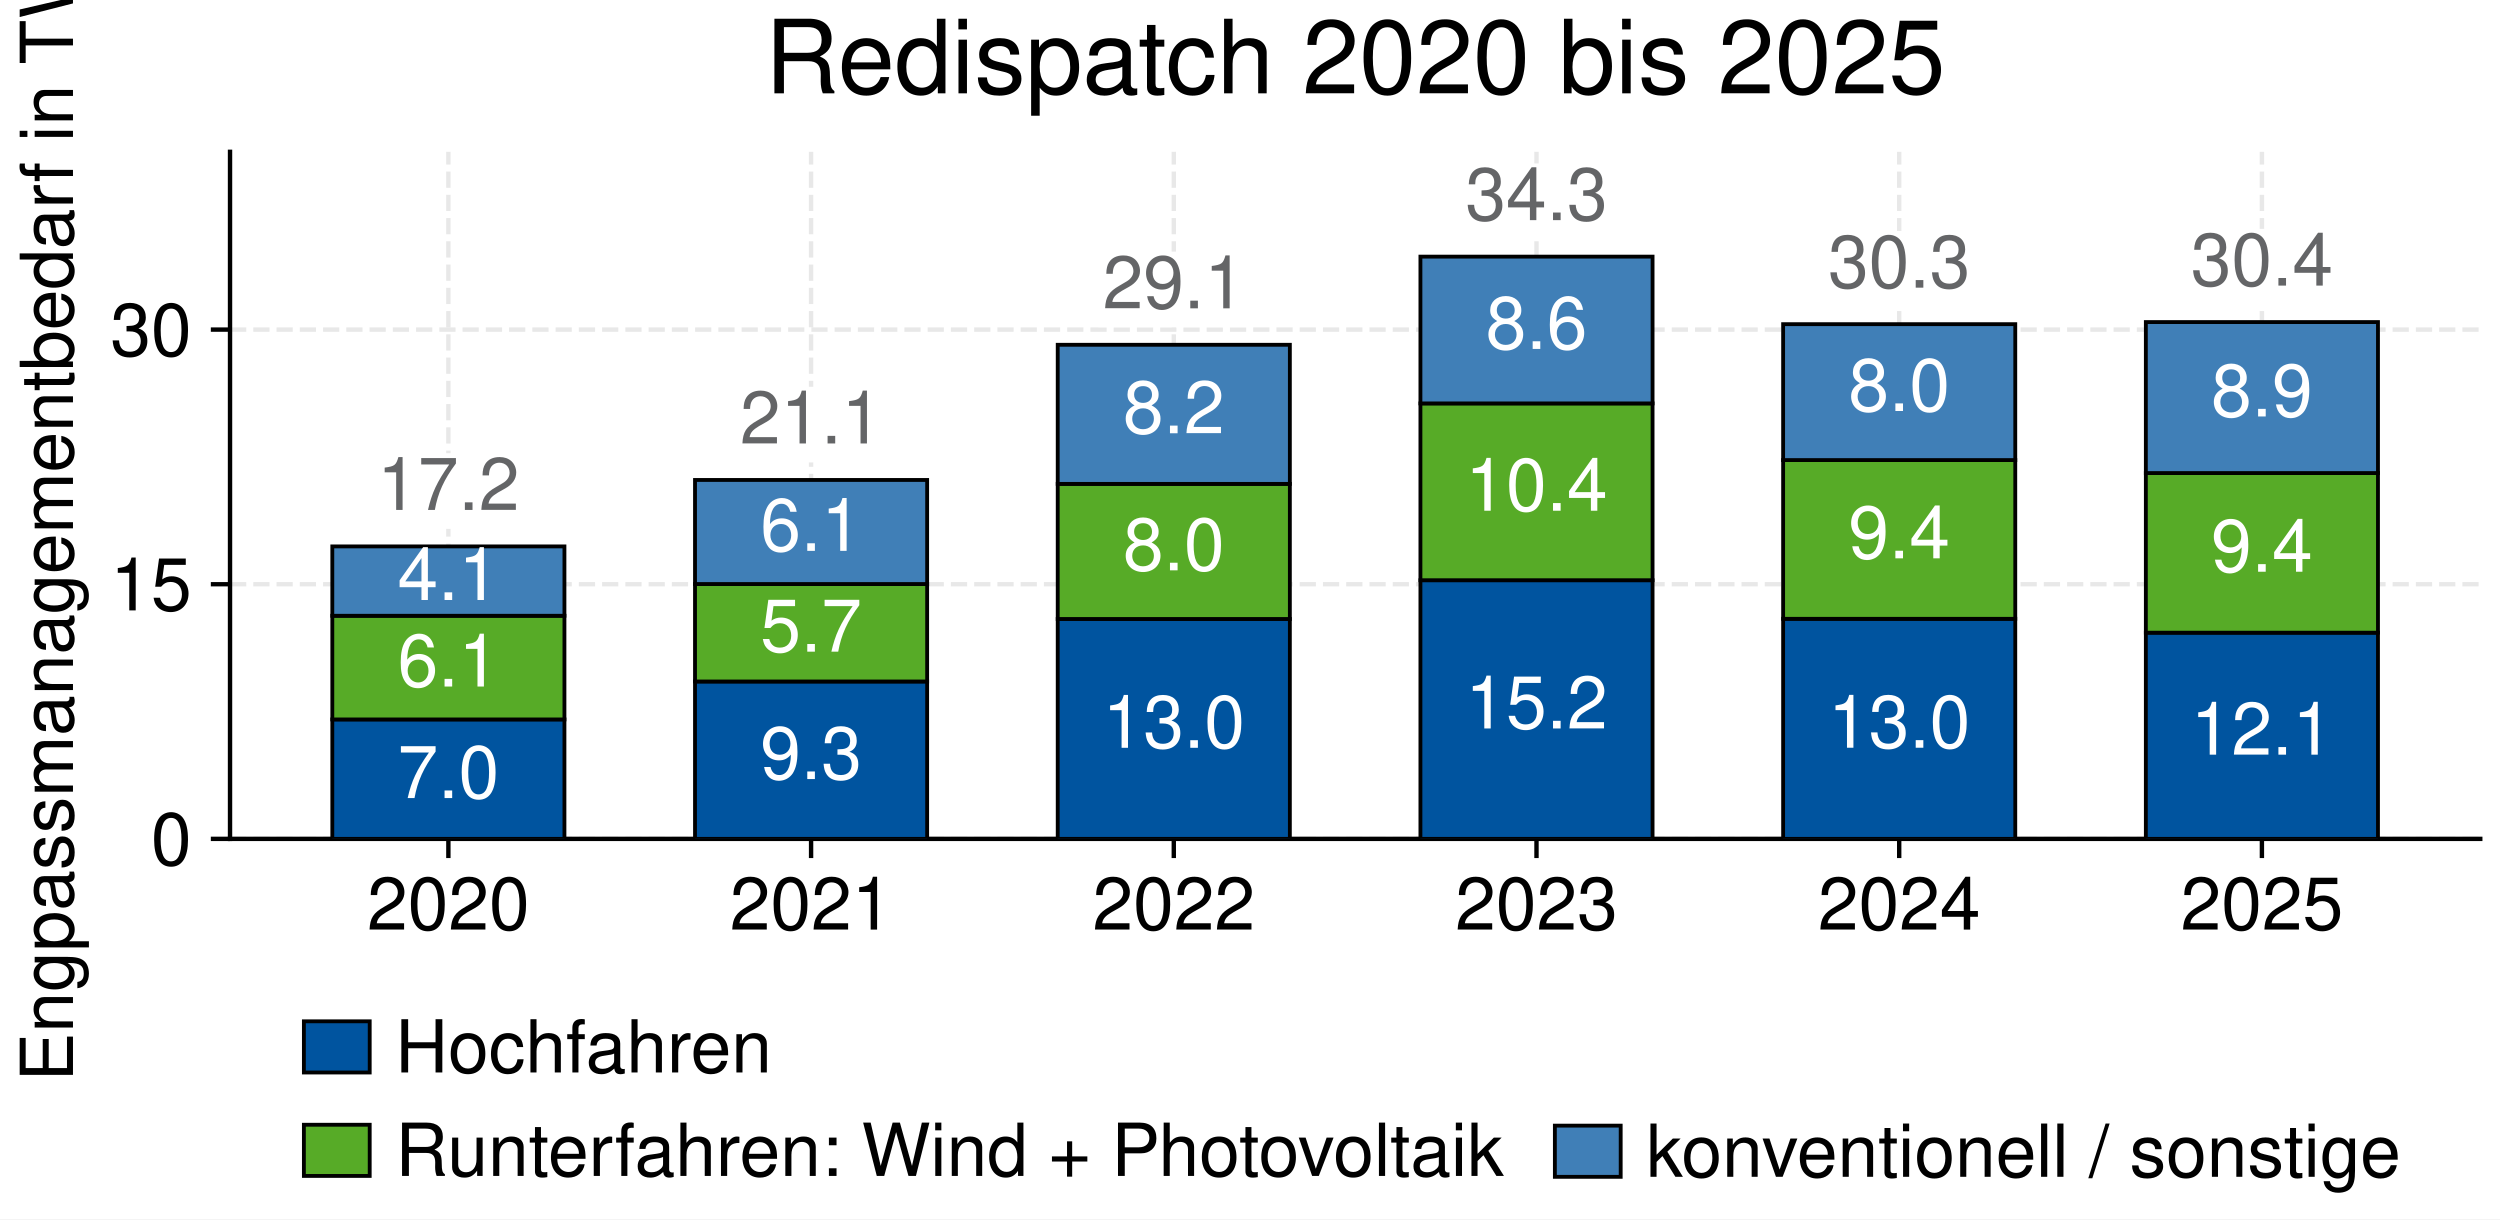
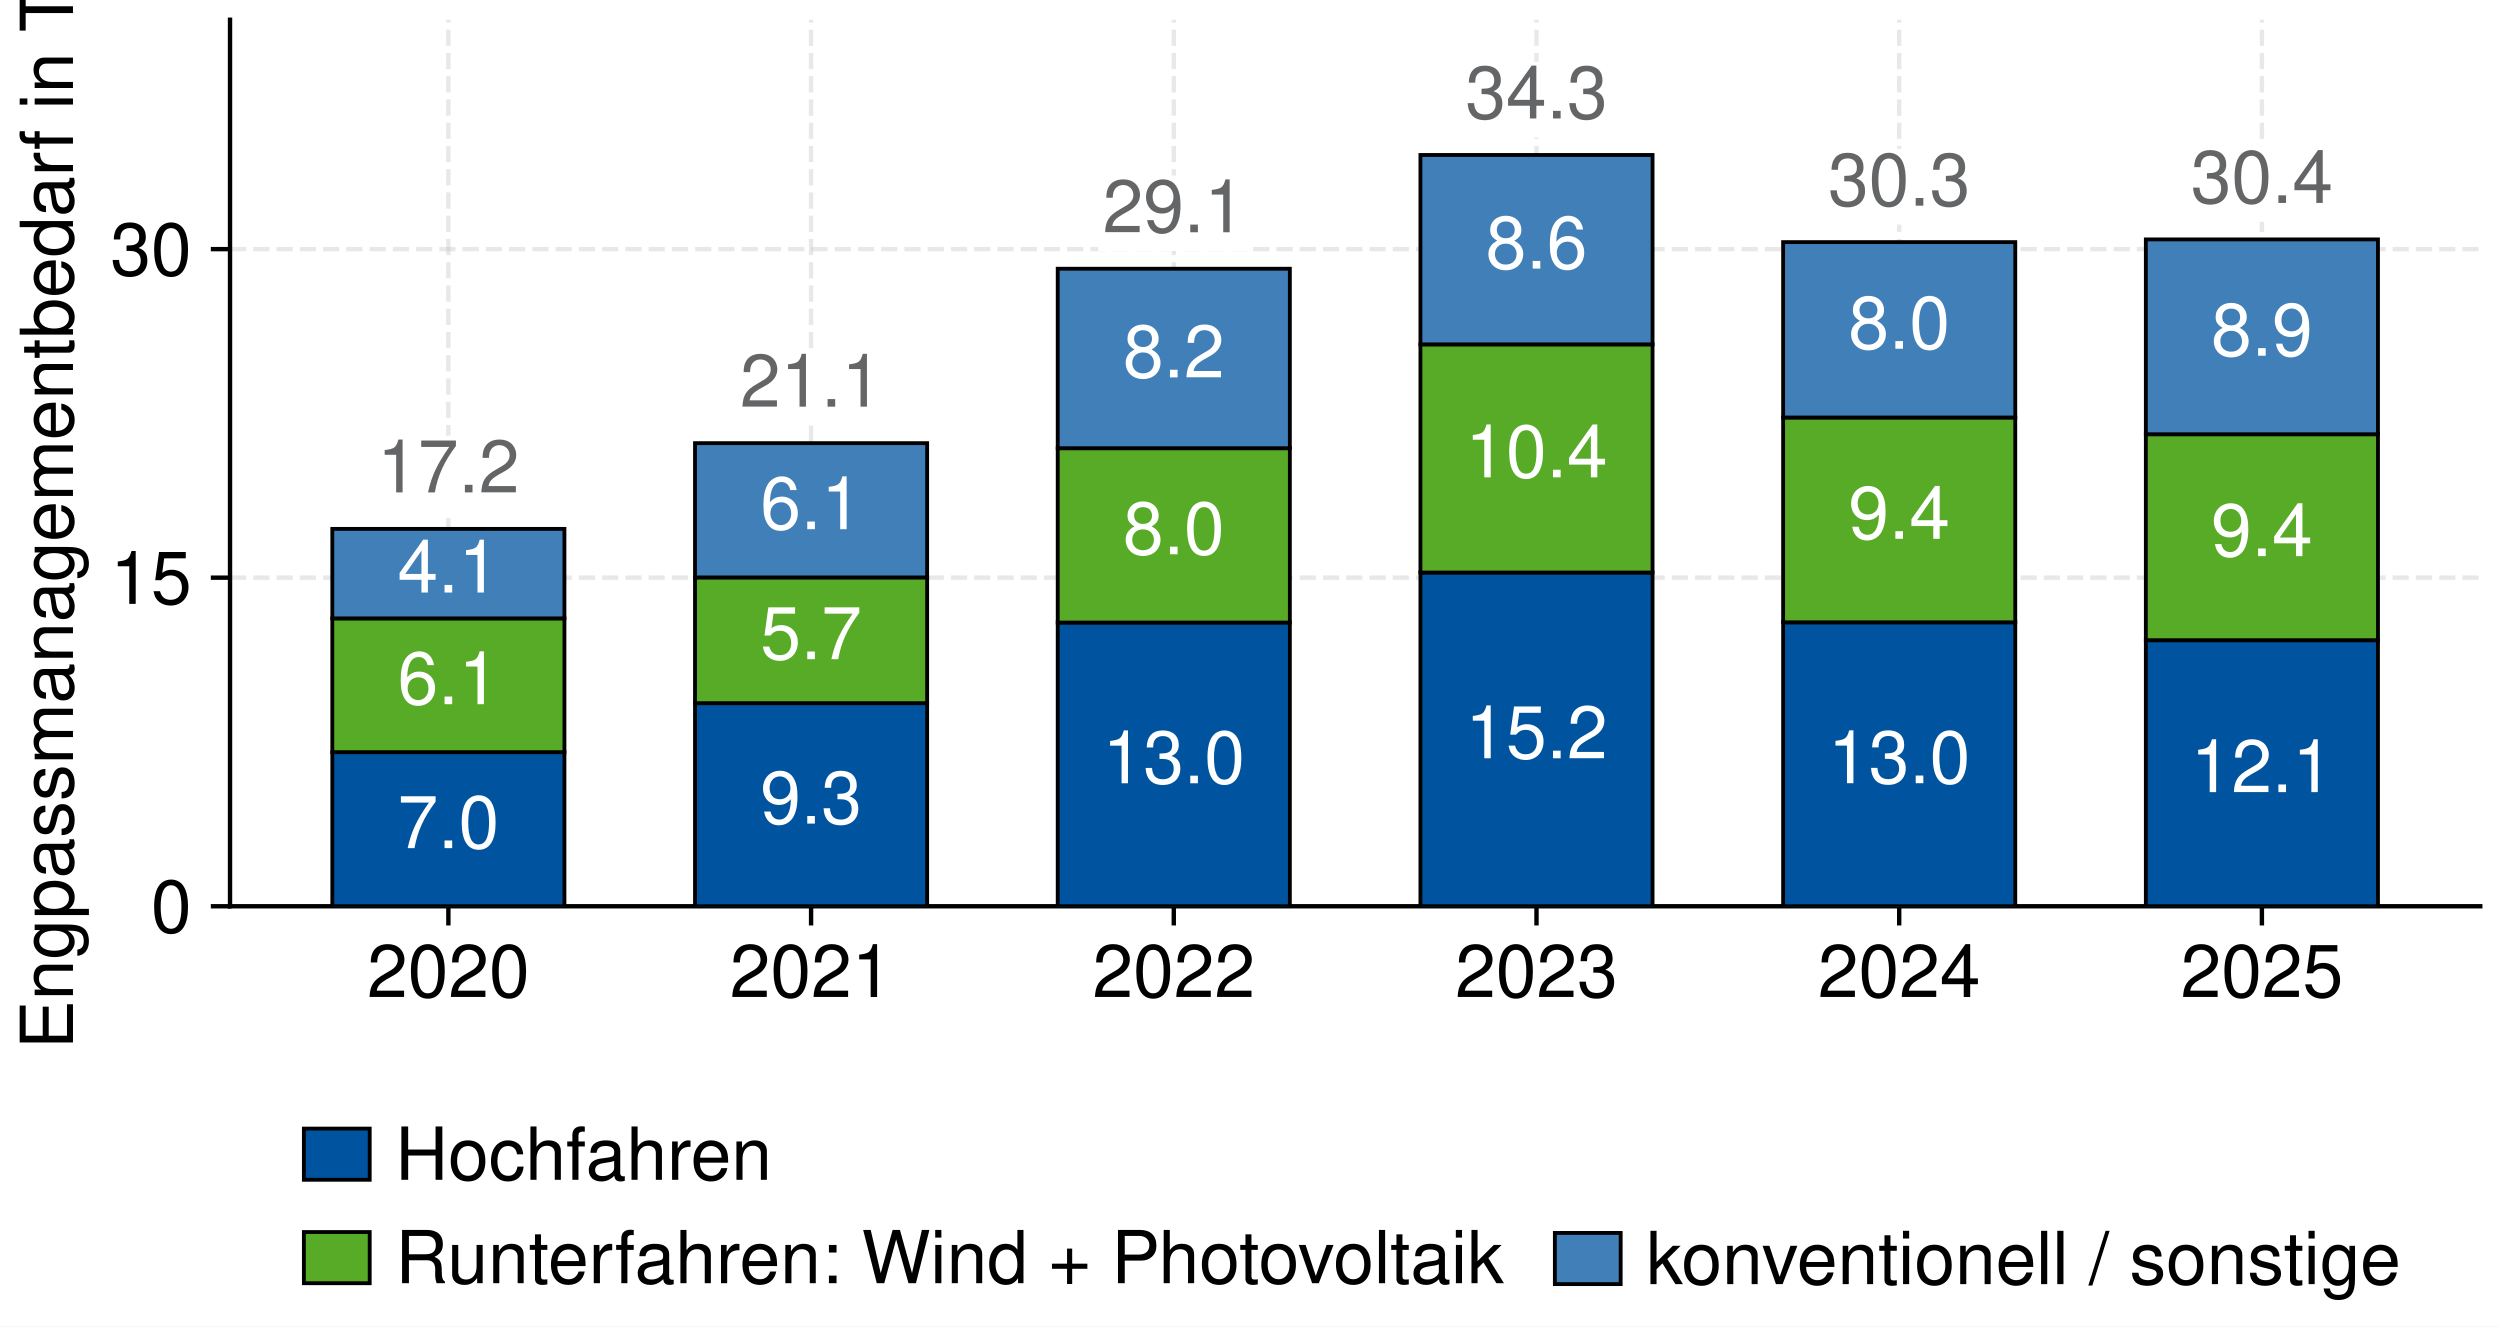
- <svg xmlns="http://www.w3.org/2000/svg" xmlns:xlink="http://www.w3.org/1999/xlink" width="455.842pt" height="222.318pt" viewBox="0 0 455.842 222.318" version="1.1">
+ <svg xmlns="http://www.w3.org/2000/svg" xmlns:xlink="http://www.w3.org/1999/xlink" width="455.844pt" height="241.881pt" viewBox="0 0 455.844 241.881" version="1.1">
  <defs>
    <style type="text/css">*{stroke-linejoin: round; stroke-linecap: butt}</style>
  </defs>
  <g id="figure_1">
    <g id="patch_1">
-       <path d="M 0 222.318  L 455.842 222.318  L 455.842 0  L 0 0  z " style="fill: #ffffff" />
+       <path d="M 0 241.881  L 455.844 241.881  L 455.844 0  L 0 0  z " style="fill: #ffffff" />
    </g>
    <g id="axes_1">
      <g id="patch_2">
-         <path d="M 41.942 152.957  L 452.242 152.957  L 452.242 27.683  L 41.942 27.683  z " style="fill: #ffffff" />
+         <path d="M 41.942 165.246  L 452.244 165.246  L 452.244 3.6  L 41.942 3.6  z " style="fill: #ffffff" />
      </g>
      <g id="matplotlib.axis_1">
        <g id="xtick_1">
          <g id="line2d_1">
-             <path d="M 81.755 152.957  L 81.755 27.683  " clip-path="url(#p17d01055dc)" style="fill: none; stroke-dasharray: 2.96,1.28; stroke-dashoffset: 0; stroke: #b0b0b0; stroke-opacity: 0.3; stroke-width: 0.8" />
+             <path d="M 81.755 165.246  L 81.755 3.6  " clip-path="url(#pa20f72d6c5)" style="fill: none; stroke-dasharray: 2.96,1.28; stroke-dashoffset: 0; stroke: #b0b0b0; stroke-opacity: 0.3; stroke-width: 0.8" />
          </g>
          <g id="line2d_2">
            <defs>
-               <path id="m14ecdfac99" d="M 0 0  L 0 3.5  " style="stroke: #000000; stroke-width: 0.8" />
+               <path id="mecb33b7837" d="M 0 0  L 0 3.5  " style="stroke: #000000; stroke-width: 0.8" />
            </defs>
            <g>
-               <use xlink:href="#m14ecdfac99" x="81.755" y="152.957" style="stroke: #000000; stroke-width: 0.8" />
+               <use xlink:href="#mecb33b7837" x="81.755" y="165.246" style="stroke: #000000; stroke-width: 0.8" />
            </g>
          </g>
          <g id="text_1">
-             <text style="font-size: 13.333px; font-family: 'Helvetica', 'Nimbus Sans', 'Arial', sans-serif; text-anchor: middle" x="81.755" y="169.501" transform="rotate(-0 81.75486 169.5011)">2020</text>
+             <text style="font-size: 13.333px; font-family: 'Helvetica', 'Nimbus Sans', 'Arial', sans-serif; text-anchor: middle" x="81.755" y="181.789" transform="rotate(-0 81.75499 181.7894)">2020</text>
          </g>
        </g>
        <g id="xtick_2">
          <g id="line2d_3">
-             <path d="M 147.89 152.957  L 147.89 27.683  " clip-path="url(#p17d01055dc)" style="fill: none; stroke-dasharray: 2.96,1.28; stroke-dashoffset: 0; stroke: #b0b0b0; stroke-opacity: 0.3; stroke-width: 0.8" />
+             <path d="M 147.89 165.246  L 147.89 3.6  " clip-path="url(#pa20f72d6c5)" style="fill: none; stroke-dasharray: 2.96,1.28; stroke-dashoffset: 0; stroke: #b0b0b0; stroke-opacity: 0.3; stroke-width: 0.8" />
          </g>
          <g id="line2d_4">
            <g>
-               <use xlink:href="#m14ecdfac99" x="147.89" y="152.957" style="stroke: #000000; stroke-width: 0.8" />
+               <use xlink:href="#mecb33b7837" x="147.89" y="165.246" style="stroke: #000000; stroke-width: 0.8" />
            </g>
          </g>
          <g id="text_2">
-             <text style="font-size: 13.333px; font-family: 'Helvetica', 'Nimbus Sans', 'Arial', sans-serif; text-anchor: middle" x="147.89" y="169.501" transform="rotate(-0 147.8897 169.5011)">2021</text>
+             <text style="font-size: 13.333px; font-family: 'Helvetica', 'Nimbus Sans', 'Arial', sans-serif; text-anchor: middle" x="147.89" y="181.789" transform="rotate(-0 147.8901 181.7894)">2021</text>
          </g>
        </g>
        <g id="xtick_3">
          <g id="line2d_5">
-             <path d="M 214.025 152.957  L 214.025 27.683  " clip-path="url(#p17d01055dc)" style="fill: none; stroke-dasharray: 2.96,1.28; stroke-dashoffset: 0; stroke: #b0b0b0; stroke-opacity: 0.3; stroke-width: 0.8" />
+             <path d="M 214.025 165.246  L 214.025 3.6  " clip-path="url(#pa20f72d6c5)" style="fill: none; stroke-dasharray: 2.96,1.28; stroke-dashoffset: 0; stroke: #b0b0b0; stroke-opacity: 0.3; stroke-width: 0.8" />
          </g>
          <g id="line2d_6">
            <g>
-               <use xlink:href="#m14ecdfac99" x="214.025" y="152.957" style="stroke: #000000; stroke-width: 0.8" />
+               <use xlink:href="#mecb33b7837" x="214.025" y="165.246" style="stroke: #000000; stroke-width: 0.8" />
            </g>
          </g>
          <g id="text_3">
-             <text style="font-size: 13.333px; font-family: 'Helvetica', 'Nimbus Sans', 'Arial', sans-serif; text-anchor: middle" x="214.025" y="169.501" transform="rotate(-0 214.0246 169.5011)">2022</text>
+             <text style="font-size: 13.333px; font-family: 'Helvetica', 'Nimbus Sans', 'Arial', sans-serif; text-anchor: middle" x="214.025" y="181.789" transform="rotate(-0 214.0252 181.7894)">2022</text>
          </g>
        </g>
        <g id="xtick_4">
          <g id="line2d_7">
-             <path d="M 280.159 152.957  L 280.159 27.683  " clip-path="url(#p17d01055dc)" style="fill: none; stroke-dasharray: 2.96,1.28; stroke-dashoffset: 0; stroke: #b0b0b0; stroke-opacity: 0.3; stroke-width: 0.8" />
+             <path d="M 280.16 165.246  L 280.16 3.6  " clip-path="url(#pa20f72d6c5)" style="fill: none; stroke-dasharray: 2.96,1.28; stroke-dashoffset: 0; stroke: #b0b0b0; stroke-opacity: 0.3; stroke-width: 0.8" />
          </g>
          <g id="line2d_8">
            <g>
-               <use xlink:href="#m14ecdfac99" x="280.159" y="152.957" style="stroke: #000000; stroke-width: 0.8" />
+               <use xlink:href="#mecb33b7837" x="280.16" y="165.246" style="stroke: #000000; stroke-width: 0.8" />
            </g>
          </g>
          <g id="text_4">
-             <text style="font-size: 13.333px; font-family: 'Helvetica', 'Nimbus Sans', 'Arial', sans-serif; text-anchor: middle" x="280.159" y="169.501" transform="rotate(-0 280.1595 169.5011)">2023</text>
+             <text style="font-size: 13.333px; font-family: 'Helvetica', 'Nimbus Sans', 'Arial', sans-serif; text-anchor: middle" x="280.16" y="181.789" transform="rotate(-0 280.1603 181.7894)">2023</text>
          </g>
        </g>
        <g id="xtick_5">
          <g id="line2d_9">
-             <path d="M 346.294 152.957  L 346.294 27.683  " clip-path="url(#p17d01055dc)" style="fill: none; stroke-dasharray: 2.96,1.28; stroke-dashoffset: 0; stroke: #b0b0b0; stroke-opacity: 0.3; stroke-width: 0.8" />
+             <path d="M 346.295 165.246  L 346.295 3.6  " clip-path="url(#pa20f72d6c5)" style="fill: none; stroke-dasharray: 2.96,1.28; stroke-dashoffset: 0; stroke: #b0b0b0; stroke-opacity: 0.3; stroke-width: 0.8" />
          </g>
          <g id="line2d_10">
            <g>
-               <use xlink:href="#m14ecdfac99" x="346.294" y="152.957" style="stroke: #000000; stroke-width: 0.8" />
+               <use xlink:href="#mecb33b7837" x="346.295" y="165.246" style="stroke: #000000; stroke-width: 0.8" />
            </g>
          </g>
          <g id="text_5">
-             <text style="font-size: 13.333px; font-family: 'Helvetica', 'Nimbus Sans', 'Arial', sans-serif; text-anchor: middle" x="346.294" y="169.501" transform="rotate(-0 346.2943 169.5011)">2024</text>
+             <text style="font-size: 13.333px; font-family: 'Helvetica', 'Nimbus Sans', 'Arial', sans-serif; text-anchor: middle" x="346.295" y="181.789" transform="rotate(-0 346.2953 181.7894)">2024</text>
          </g>
        </g>
        <g id="xtick_6">
          <g id="line2d_11">
-             <path d="M 412.429 152.957  L 412.429 27.683  " clip-path="url(#p17d01055dc)" style="fill: none; stroke-dasharray: 2.96,1.28; stroke-dashoffset: 0; stroke: #b0b0b0; stroke-opacity: 0.3; stroke-width: 0.8" />
+             <path d="M 412.43 165.246  L 412.43 3.6  " clip-path="url(#pa20f72d6c5)" style="fill: none; stroke-dasharray: 2.96,1.28; stroke-dashoffset: 0; stroke: #b0b0b0; stroke-opacity: 0.3; stroke-width: 0.8" />
          </g>
          <g id="line2d_12">
            <g>
-               <use xlink:href="#m14ecdfac99" x="412.429" y="152.957" style="stroke: #000000; stroke-width: 0.8" />
+               <use xlink:href="#mecb33b7837" x="412.43" y="165.246" style="stroke: #000000; stroke-width: 0.8" />
            </g>
          </g>
          <g id="text_6">
-             <text style="font-size: 13.333px; font-family: 'Helvetica', 'Nimbus Sans', 'Arial', sans-serif; text-anchor: middle" x="412.429" y="169.501" transform="rotate(-0 412.4292 169.5011)">2025</text>
+             <text style="font-size: 13.333px; font-family: 'Helvetica', 'Nimbus Sans', 'Arial', sans-serif; text-anchor: middle" x="412.43" y="181.789" transform="rotate(-0 412.4304 181.7894)">2025</text>
          </g>
        </g>
      </g>
      <g id="matplotlib.axis_2">
        <g id="ytick_1">
          <g id="line2d_13">
-             <path d="M 41.942 152.957  L 452.242 152.957  " clip-path="url(#p17d01055dc)" style="fill: none; stroke-dasharray: 2.96,1.28; stroke-dashoffset: 0; stroke: #b0b0b0; stroke-opacity: 0.3; stroke-width: 0.8" />
+             <path d="M 41.942 165.246  L 452.244 165.246  " clip-path="url(#pa20f72d6c5)" style="fill: none; stroke-dasharray: 2.96,1.28; stroke-dashoffset: 0; stroke: #b0b0b0; stroke-opacity: 0.3; stroke-width: 0.8" />
          </g>
          <g id="line2d_14">
            <defs>
-               <path id="m716bffb197" d="M 0 0  L -3.5 0  " style="stroke: #000000; stroke-width: 0.8" />
+               <path id="m0ad31b5544" d="M 0 0  L -3.5 0  " style="stroke: #000000; stroke-width: 0.8" />
            </defs>
            <g>
-               <use xlink:href="#m716bffb197" x="41.942" y="152.957" style="stroke: #000000; stroke-width: 0.8" />
+               <use xlink:href="#m0ad31b5544" x="41.942" y="165.246" style="stroke: #000000; stroke-width: 0.8" />
            </g>
          </g>
          <g id="text_7">
-             <text style="font-size: 13.333px; font-family: 'Helvetica', 'Nimbus Sans', 'Arial', sans-serif; text-anchor: end" x="34.942" y="157.729" transform="rotate(-0 34.94167 157.7292)">0</text>
+             <text style="font-size: 13.333px; font-family: 'Helvetica', 'Nimbus Sans', 'Arial', sans-serif; text-anchor: end" x="34.942" y="170.017" transform="rotate(-0 34.94167 170.0175)">0</text>
          </g>
        </g>
        <g id="ytick_2">
          <g id="line2d_15">
-             <path d="M 41.942 106.527  L 452.242 106.527  " clip-path="url(#p17d01055dc)" style="fill: none; stroke-dasharray: 2.96,1.28; stroke-dashoffset: 0; stroke: #b0b0b0; stroke-opacity: 0.3; stroke-width: 0.8" />
+             <path d="M 41.942 105.335  L 452.244 105.335  " clip-path="url(#pa20f72d6c5)" style="fill: none; stroke-dasharray: 2.96,1.28; stroke-dashoffset: 0; stroke: #b0b0b0; stroke-opacity: 0.3; stroke-width: 0.8" />
          </g>
          <g id="line2d_16">
            <g>
-               <use xlink:href="#m716bffb197" x="41.942" y="106.527" style="stroke: #000000; stroke-width: 0.8" />
+               <use xlink:href="#m0ad31b5544" x="41.942" y="105.335" style="stroke: #000000; stroke-width: 0.8" />
            </g>
          </g>
          <g id="text_8">
-             <text style="font-size: 13.333px; font-family: 'Helvetica', 'Nimbus Sans', 'Arial', sans-serif; text-anchor: end" x="34.942" y="111.299" transform="rotate(-0 34.94167 111.2987)">15</text>
+             <text style="font-size: 13.333px; font-family: 'Helvetica', 'Nimbus Sans', 'Arial', sans-serif; text-anchor: end" x="34.942" y="110.106" transform="rotate(-0 34.94167 110.1065)">15</text>
          </g>
        </g>
        <g id="ytick_3">
          <g id="line2d_17">
-             <path d="M 41.942 60.096  L 452.242 60.096  " clip-path="url(#p17d01055dc)" style="fill: none; stroke-dasharray: 2.96,1.28; stroke-dashoffset: 0; stroke: #b0b0b0; stroke-opacity: 0.3; stroke-width: 0.8" />
+             <path d="M 41.942 45.424  L 452.244 45.424  " clip-path="url(#pa20f72d6c5)" style="fill: none; stroke-dasharray: 2.96,1.28; stroke-dashoffset: 0; stroke: #b0b0b0; stroke-opacity: 0.3; stroke-width: 0.8" />
          </g>
          <g id="line2d_18">
            <g>
-               <use xlink:href="#m716bffb197" x="41.942" y="60.096" style="stroke: #000000; stroke-width: 0.8" />
+               <use xlink:href="#m0ad31b5544" x="41.942" y="45.424" style="stroke: #000000; stroke-width: 0.8" />
            </g>
          </g>
          <g id="text_9">
-             <text style="font-size: 13.333px; font-family: 'Helvetica', 'Nimbus Sans', 'Arial', sans-serif; text-anchor: end" x="34.942" y="64.868" transform="rotate(-0 34.94167 64.86818)">30</text>
+             <text style="font-size: 13.333px; font-family: 'Helvetica', 'Nimbus Sans', 'Arial', sans-serif; text-anchor: end" x="34.942" y="50.195" transform="rotate(-0 34.94167 50.1955)">30</text>
          </g>
        </g>
        <g id="text_10">
-           <text style="font-size: 13.333px; font-family: 'Helvetica', 'Nimbus Sans', 'Arial', sans-serif; text-anchor: middle" x="13.306" y="90.32" transform="rotate(-90 13.30625 90.32035)">Engpassmanagementbedarf in TWh</text>
+           <text style="font-size: 13.333px; font-family: 'Helvetica', 'Nimbus Sans', 'Arial', sans-serif; text-anchor: middle" x="13.306" y="84.423" transform="rotate(-90 13.30625 84.4228)">Engpassmanagementbedarf in TWh</text>
        </g>
      </g>
      <g id="patch_3">
-         <path d="M 41.942 152.957  L 41.942 27.683  " style="fill: none; stroke: #000000; stroke-width: 0.8; stroke-linejoin: miter; stroke-linecap: square" />
+         <path d="M 41.942 165.246  L 41.942 3.6  " style="fill: none; stroke: #000000; stroke-width: 0.8; stroke-linejoin: miter; stroke-linecap: square" />
      </g>
      <g id="patch_4">
-         <path d="M 41.942 152.957  L 452.242 152.957  " style="fill: none; stroke: #000000; stroke-width: 0.8; stroke-linejoin: miter; stroke-linecap: square" />
+         <path d="M 41.942 165.246  L 452.244 165.246  " style="fill: none; stroke: #000000; stroke-width: 0.8; stroke-linejoin: miter; stroke-linecap: square" />
      </g>
      <g id="patch_5">
-         <path d="M 60.592 152.957  L 102.918 152.957  L 102.918 131.181  L 60.592 131.181  z " clip-path="url(#p17d01055dc)" style="fill: #00549f; stroke: #000000; stroke-width: 0.7; stroke-linejoin: miter" />
+         <path d="M 60.592 165.246  L 102.918 165.246  L 102.918 137.147  L 60.592 137.147  z " clip-path="url(#pa20f72d6c5)" style="fill: #00549f; stroke: #000000; stroke-width: 0.7; stroke-linejoin: miter" />
      </g>
      <g id="patch_6">
-         <path d="M 126.727 152.957  L 169.053 152.957  L 169.053 124.259  L 126.727 124.259  z " clip-path="url(#p17d01055dc)" style="fill: #00549f; stroke: #000000; stroke-width: 0.7; stroke-linejoin: miter" />
+         <path d="M 126.727 165.246  L 169.053 165.246  L 169.053 128.215  L 126.727 128.215  z " clip-path="url(#pa20f72d6c5)" style="fill: #00549f; stroke: #000000; stroke-width: 0.7; stroke-linejoin: miter" />
      </g>
      <g id="patch_7">
-         <path d="M 192.861 152.957  L 235.188 152.957  L 235.188 112.865  L 192.861 112.865  z " clip-path="url(#p17d01055dc)" style="fill: #00549f; stroke: #000000; stroke-width: 0.7; stroke-linejoin: miter" />
+         <path d="M 192.862 165.246  L 235.188 165.246  L 235.188 113.512  L 192.862 113.512  z " clip-path="url(#pa20f72d6c5)" style="fill: #00549f; stroke: #000000; stroke-width: 0.7; stroke-linejoin: miter" />
      </g>
      <g id="patch_8">
-         <path d="M 258.996 152.957  L 301.323 152.957  L 301.323 105.796  L 258.996 105.796  z " clip-path="url(#p17d01055dc)" style="fill: #00549f; stroke: #000000; stroke-width: 0.7; stroke-linejoin: miter" />
+         <path d="M 258.997 165.246  L 301.323 165.246  L 301.323 104.392  L 258.997 104.392  z " clip-path="url(#pa20f72d6c5)" style="fill: #00549f; stroke: #000000; stroke-width: 0.7; stroke-linejoin: miter" />
      </g>
      <g id="patch_9">
-         <path d="M 325.131 152.957  L 367.457 152.957  L 367.457 112.833  L 325.131 112.833  z " clip-path="url(#p17d01055dc)" style="fill: #00549f; stroke: #000000; stroke-width: 0.7; stroke-linejoin: miter" />
+         <path d="M 325.132 165.246  L 367.459 165.246  L 367.459 113.472  L 325.132 113.472  z " clip-path="url(#pa20f72d6c5)" style="fill: #00549f; stroke: #000000; stroke-width: 0.7; stroke-linejoin: miter" />
      </g>
      <g id="patch_10">
-         <path d="M 391.266 152.957  L 433.592 152.957  L 433.592 115.361  L 391.266 115.361  z " clip-path="url(#p17d01055dc)" style="fill: #00549f; stroke: #000000; stroke-width: 0.7; stroke-linejoin: miter" />
+         <path d="M 391.267 165.246  L 433.594 165.246  L 433.594 116.733  L 391.267 116.733  z " clip-path="url(#pa20f72d6c5)" style="fill: #00549f; stroke: #000000; stroke-width: 0.7; stroke-linejoin: miter" />
      </g>
      <g id="patch_11">
-         <path d="M 60.592 131.181  L 102.918 131.181  L 102.918 112.278  L 60.592 112.278  z " clip-path="url(#p17d01055dc)" style="fill: #57ab27; stroke: #000000; stroke-width: 0.7; stroke-linejoin: miter" />
+         <path d="M 60.592 137.147  L 102.918 137.147  L 102.918 112.756  L 60.592 112.756  z " clip-path="url(#pa20f72d6c5)" style="fill: #57ab27; stroke: #000000; stroke-width: 0.7; stroke-linejoin: miter" />
      </g>
      <g id="patch_12">
-         <path d="M 126.727 124.259  L 169.053 124.259  L 169.053 106.489  L 126.727 106.489  z " clip-path="url(#p17d01055dc)" style="fill: #57ab27; stroke: #000000; stroke-width: 0.7; stroke-linejoin: miter" />
+         <path d="M 126.727 128.215  L 169.053 128.215  L 169.053 105.286  L 126.727 105.286  z " clip-path="url(#pa20f72d6c5)" style="fill: #57ab27; stroke: #000000; stroke-width: 0.7; stroke-linejoin: miter" />
      </g>
      <g id="patch_13">
-         <path d="M 192.861 112.865  L 235.188 112.865  L 235.188 88.231  L 192.861 88.231  z " clip-path="url(#p17d01055dc)" style="fill: #57ab27; stroke: #000000; stroke-width: 0.7; stroke-linejoin: miter" />
+         <path d="M 192.862 113.512  L 235.188 113.512  L 235.188 81.727  L 192.862 81.727  z " clip-path="url(#pa20f72d6c5)" style="fill: #57ab27; stroke: #000000; stroke-width: 0.7; stroke-linejoin: miter" />
      </g>
      <g id="patch_14">
-         <path d="M 258.996 105.796  L 301.323 105.796  L 301.323 73.557  L 258.996 73.557  z " clip-path="url(#p17d01055dc)" style="fill: #57ab27; stroke: #000000; stroke-width: 0.7; stroke-linejoin: miter" />
+         <path d="M 258.997 104.392  L 301.323 104.392  L 301.323 62.793  L 258.997 62.793  z " clip-path="url(#pa20f72d6c5)" style="fill: #57ab27; stroke: #000000; stroke-width: 0.7; stroke-linejoin: miter" />
      </g>
      <g id="patch_15">
-         <path d="M 325.131 112.833  L 367.457 112.833  L 367.457 83.89  L 325.131 83.89  z " clip-path="url(#p17d01055dc)" style="fill: #57ab27; stroke: #000000; stroke-width: 0.7; stroke-linejoin: miter" />
+         <path d="M 325.132 113.472  L 367.459 113.472  L 367.459 76.126  L 325.132 76.126  z " clip-path="url(#pa20f72d6c5)" style="fill: #57ab27; stroke: #000000; stroke-width: 0.7; stroke-linejoin: miter" />
      </g>
      <g id="patch_16">
-         <path d="M 391.266 115.361  L 433.592 115.361  L 433.592 86.257  L 391.266 86.257  z " clip-path="url(#p17d01055dc)" style="fill: #57ab27; stroke: #000000; stroke-width: 0.7; stroke-linejoin: miter" />
+         <path d="M 391.267 116.733  L 433.594 116.733  L 433.594 79.18  L 391.267 79.18  z " clip-path="url(#pa20f72d6c5)" style="fill: #57ab27; stroke: #000000; stroke-width: 0.7; stroke-linejoin: miter" />
      </g>
      <g id="patch_17">
-         <path d="M 60.592 112.278  L 102.918 112.278  L 102.918 99.63  L 60.592 99.63  z " clip-path="url(#p17d01055dc)" style="fill: #407fb7; stroke: #000000; stroke-width: 0.7; stroke-linejoin: miter" />
+         <path d="M 60.592 112.756  L 102.918 112.756  L 102.918 96.436  L 60.592 96.436  z " clip-path="url(#pa20f72d6c5)" style="fill: #407fb7; stroke: #000000; stroke-width: 0.7; stroke-linejoin: miter" />
      </g>
      <g id="patch_18">
-         <path d="M 126.727 106.489  L 169.053 106.489  L 169.053 87.515  L 126.727 87.515  z " clip-path="url(#p17d01055dc)" style="fill: #407fb7; stroke: #000000; stroke-width: 0.7; stroke-linejoin: miter" />
+         <path d="M 126.727 105.286  L 169.053 105.286  L 169.053 80.803  L 126.727 80.803  z " clip-path="url(#pa20f72d6c5)" style="fill: #407fb7; stroke: #000000; stroke-width: 0.7; stroke-linejoin: miter" />
      </g>
      <g id="patch_19">
-         <path d="M 192.861 88.231  L 235.188 88.231  L 235.188 62.867  L 192.861 62.867  z " clip-path="url(#p17d01055dc)" style="fill: #407fb7; stroke: #000000; stroke-width: 0.7; stroke-linejoin: miter" />
+         <path d="M 192.862 81.727  L 235.188 81.727  L 235.188 48.999  L 192.862 48.999  z " clip-path="url(#pa20f72d6c5)" style="fill: #407fb7; stroke: #000000; stroke-width: 0.7; stroke-linejoin: miter" />
      </g>
      <g id="patch_20">
-         <path d="M 258.996 73.557  L 301.323 73.557  L 301.323 46.793  L 258.996 46.793  z " clip-path="url(#p17d01055dc)" style="fill: #407fb7; stroke: #000000; stroke-width: 0.7; stroke-linejoin: miter" />
+         <path d="M 258.997 62.793  L 301.323 62.793  L 301.323 28.258  L 258.997 28.258  z " clip-path="url(#pa20f72d6c5)" style="fill: #407fb7; stroke: #000000; stroke-width: 0.7; stroke-linejoin: miter" />
      </g>
      <g id="patch_21">
-         <path d="M 325.131 83.89  L 367.457 83.89  L 367.457 59.108  L 325.131 59.108  z " clip-path="url(#p17d01055dc)" style="fill: #407fb7; stroke: #000000; stroke-width: 0.7; stroke-linejoin: miter" />
+         <path d="M 325.132 76.126  L 367.459 76.126  L 367.459 44.148  L 325.132 44.148  z " clip-path="url(#pa20f72d6c5)" style="fill: #407fb7; stroke: #000000; stroke-width: 0.7; stroke-linejoin: miter" />
      </g>
      <g id="patch_22">
-         <path d="M 391.266 86.257  L 433.592 86.257  L 433.592 58.725  L 391.266 58.725  z " clip-path="url(#p17d01055dc)" style="fill: #407fb7; stroke: #000000; stroke-width: 0.7; stroke-linejoin: miter" />
+         <path d="M 391.267 79.18  L 433.594 79.18  L 433.594 43.654  L 391.267 43.654  z " clip-path="url(#pa20f72d6c5)" style="fill: #407fb7; stroke: #000000; stroke-width: 0.7; stroke-linejoin: miter" />
      </g>
      <g id="text_11">
-         <text style="font-size: 18.667px; font-family: 'Helvetica', 'Nimbus Sans', 'Arial', sans-serif; text-anchor: middle" x="247.092" y="17.017" transform="rotate(-0 247.092 17.01667)">Redispatch 2020 bis 2025</text>
+         <text style="font-size: 13.333px; font-family: 'Helvetica', 'Nimbus Sans', 'Arial', sans-serif; text-anchor: middle; fill: #ffffff" x="81.755" y="154.643" transform="rotate(-0 81.75499 154.6433)">7.0</text>
      </g>
      <g id="text_12">
-         <text style="fill: #ffffff; font-size: 13.333px; font-family: 'Helvetica', 'Nimbus Sans', 'Arial', sans-serif; text-anchor: middle" x="81.755" y="145.516" transform="rotate(-0 81.75486 145.5163)">7.0</text>
+         <text style="font-size: 13.333px; font-family: 'Helvetica', 'Nimbus Sans', 'Arial', sans-serif; text-anchor: middle; fill: #ffffff" x="147.89" y="150.177" transform="rotate(-0 147.8901 150.177)">9.3</text>
      </g>
      <g id="text_13">
-         <text style="fill: #ffffff; font-size: 13.333px; font-family: 'Helvetica', 'Nimbus Sans', 'Arial', sans-serif; text-anchor: middle" x="147.89" y="142.055" transform="rotate(-0 147.8897 142.0549)">9.3</text>
+         <text style="font-size: 13.333px; font-family: 'Helvetica', 'Nimbus Sans', 'Arial', sans-serif; text-anchor: middle; fill: #ffffff" x="214.025" y="142.826" transform="rotate(-0 214.0252 142.8259)">13.0</text>
      </g>
      <g id="text_14">
-         <text style="fill: #ffffff; font-size: 13.333px; font-family: 'Helvetica', 'Nimbus Sans', 'Arial', sans-serif; text-anchor: middle" x="214.025" y="136.358" transform="rotate(-0 214.0246 136.3578)">13.0</text>
+         <text style="font-size: 13.333px; font-family: 'Helvetica', 'Nimbus Sans', 'Arial', sans-serif; text-anchor: middle; fill: #ffffff" x="280.16" y="138.266" transform="rotate(-0 280.1603 138.2657)">15.2</text>
      </g>
      <g id="text_15">
-         <text style="fill: #ffffff; font-size: 13.333px; font-family: 'Helvetica', 'Nimbus Sans', 'Arial', sans-serif; text-anchor: middle" x="280.159" y="132.824" transform="rotate(-0 280.1595 132.8237)">15.2</text>
+         <text style="font-size: 13.333px; font-family: 'Helvetica', 'Nimbus Sans', 'Arial', sans-serif; text-anchor: middle; fill: #ffffff" x="346.295" y="142.806" transform="rotate(-0 346.2953 142.8057)">13.0</text>
      </g>
      <g id="text_16">
-         <text style="fill: #ffffff; font-size: 13.333px; font-family: 'Helvetica', 'Nimbus Sans', 'Arial', sans-serif; text-anchor: middle" x="346.294" y="136.342" transform="rotate(-0 346.2943 136.3422)">13.0</text>
+         <text style="font-size: 13.333px; font-family: 'Helvetica', 'Nimbus Sans', 'Arial', sans-serif; text-anchor: middle; fill: #ffffff" x="412.43" y="144.436" transform="rotate(-0 412.4304 144.4363)">12.1</text>
      </g>
      <g id="text_17">
-         <text style="fill: #ffffff; font-size: 13.333px; font-family: 'Helvetica', 'Nimbus Sans', 'Arial', sans-serif; text-anchor: middle" x="412.429" y="137.606" transform="rotate(-0 412.4292 137.6059)">12.1</text>
+         <text style="font-size: 13.333px; font-family: 'Helvetica', 'Nimbus Sans', 'Arial', sans-serif; text-anchor: middle; fill: #ffffff" x="81.755" y="128.398" transform="rotate(-0 81.75499 128.3983)">6.1</text>
      </g>
      <g id="text_18">
-         <text style="fill: #ffffff; font-size: 13.333px; font-family: 'Helvetica', 'Nimbus Sans', 'Arial', sans-serif; text-anchor: middle" x="81.755" y="125.177" transform="rotate(-0 81.75486 125.1766)">6.1</text>
+         <text style="font-size: 13.333px; font-family: 'Helvetica', 'Nimbus Sans', 'Arial', sans-serif; text-anchor: middle; fill: #ffffff" x="147.89" y="120.197" transform="rotate(-0 147.8901 120.1971)">5.7</text>
      </g>
      <g id="text_19">
-         <text style="fill: #ffffff; font-size: 13.333px; font-family: 'Helvetica', 'Nimbus Sans', 'Arial', sans-serif; text-anchor: middle" x="147.89" y="118.821" transform="rotate(-0 147.8897 118.8207)">5.7</text>
+         <text style="font-size: 13.333px; font-family: 'Helvetica', 'Nimbus Sans', 'Arial', sans-serif; text-anchor: middle; fill: #ffffff" x="214.025" y="101.067" transform="rotate(-0 214.0252 101.0666)">8.0</text>
      </g>
      <g id="text_20">
-         <text style="fill: #ffffff; font-size: 13.333px; font-family: 'Helvetica', 'Nimbus Sans', 'Arial', sans-serif; text-anchor: middle" x="214.025" y="103.995" transform="rotate(-0 214.0246 103.9947)">8.0</text>
+         <text style="font-size: 13.333px; font-family: 'Helvetica', 'Nimbus Sans', 'Arial', sans-serif; text-anchor: middle; fill: #ffffff" x="280.16" y="87.039" transform="rotate(-0 280.1603 87.03915)">10.4</text>
      </g>
      <g id="text_21">
-         <text style="fill: #ffffff; font-size: 13.333px; font-family: 'Helvetica', 'Nimbus Sans', 'Arial', sans-serif; text-anchor: middle" x="280.159" y="93.124" transform="rotate(-0 280.1595 93.12357)">10.4</text>
+         <text style="font-size: 13.333px; font-family: 'Helvetica', 'Nimbus Sans', 'Arial', sans-serif; text-anchor: middle; fill: #ffffff" x="346.295" y="98.246" transform="rotate(-0 346.2953 98.2458)">9.4</text>
      </g>
      <g id="text_22">
-         <text style="fill: #ffffff; font-size: 13.333px; font-family: 'Helvetica', 'Nimbus Sans', 'Arial', sans-serif; text-anchor: middle" x="346.294" y="101.809" transform="rotate(-0 346.2943 101.8086)">9.4</text>
+         <text style="font-size: 13.333px; font-family: 'Helvetica', 'Nimbus Sans', 'Arial', sans-serif; text-anchor: middle; fill: #ffffff" x="412.43" y="101.403" transform="rotate(-0 412.4304 101.4035)">9.4</text>
      </g>
      <g id="text_23">
-         <text style="fill: #ffffff; font-size: 13.333px; font-family: 'Helvetica', 'Nimbus Sans', 'Arial', sans-serif; text-anchor: middle" x="412.429" y="104.256" transform="rotate(-0 412.4292 104.2558)">9.4</text>
+         <text style="font-size: 13.333px; font-family: 'Helvetica', 'Nimbus Sans', 'Arial', sans-serif; text-anchor: middle; fill: #ffffff" x="81.755" y="108.043" transform="rotate(-0 81.75499 108.0426)">4.1</text>
      </g>
      <g id="text_24">
-         <text style="fill: #ffffff; font-size: 13.333px; font-family: 'Helvetica', 'Nimbus Sans', 'Arial', sans-serif; text-anchor: middle" x="81.755" y="109.401" transform="rotate(-0 81.75486 109.4011)">4.1</text>
+         <text style="font-size: 13.333px; font-family: 'Helvetica', 'Nimbus Sans', 'Arial', sans-serif; text-anchor: middle; fill: #ffffff" x="147.89" y="96.491" transform="rotate(-0 147.8901 96.49139)">6.1</text>
      </g>
      <g id="text_25">
-         <text style="fill: #ffffff; font-size: 13.333px; font-family: 'Helvetica', 'Nimbus Sans', 'Arial', sans-serif; text-anchor: middle" x="147.89" y="100.449" transform="rotate(-0 147.8897 100.449)">6.1</text>
+         <text style="font-size: 13.333px; font-family: 'Helvetica', 'Nimbus Sans', 'Arial', sans-serif; text-anchor: middle; fill: #ffffff" x="214.025" y="68.81" transform="rotate(-0 214.0252 68.81)">8.2</text>
      </g>
      <g id="text_26">
-         <text style="fill: #ffffff; font-size: 13.333px; font-family: 'Helvetica', 'Nimbus Sans', 'Arial', sans-serif; text-anchor: middle" x="214.025" y="78.996" transform="rotate(-0 214.0246 78.99613)">8.2</text>
+         <text style="font-size: 13.333px; font-family: 'Helvetica', 'Nimbus Sans', 'Arial', sans-serif; text-anchor: middle; fill: #ffffff" x="280.16" y="48.972" transform="rotate(-0 280.1603 48.97206)">8.6</text>
      </g>
      <g id="text_27">
-         <text style="fill: #ffffff; font-size: 13.333px; font-family: 'Helvetica', 'Nimbus Sans', 'Arial', sans-serif; text-anchor: middle" x="280.159" y="63.622" transform="rotate(-0 280.1595 63.62189)">8.6</text>
+         <text style="font-size: 13.333px; font-family: 'Helvetica', 'Nimbus Sans', 'Arial', sans-serif; text-anchor: middle; fill: #ffffff" x="346.295" y="63.584" transform="rotate(-0 346.2953 63.58387)">8.0</text>
      </g>
      <g id="text_28">
-         <text style="fill: #ffffff; font-size: 13.333px; font-family: 'Helvetica', 'Nimbus Sans', 'Arial', sans-serif; text-anchor: middle" x="346.294" y="74.946" transform="rotate(-0 346.2943 74.94593)">8.0</text>
-       </g>
-       <g id="text_29">
-         <text style="fill: #ffffff; font-size: 13.333px; font-family: 'Helvetica', 'Nimbus Sans', 'Arial', sans-serif; text-anchor: middle" x="412.429" y="75.938" transform="rotate(-0 412.4292 75.93788)">8.9</text>
+         <text style="font-size: 13.333px; font-family: 'Helvetica', 'Nimbus Sans', 'Arial', sans-serif; text-anchor: middle; fill: #ffffff" x="412.43" y="64.864" transform="rotate(-0 412.4304 64.86383)">8.9</text>
      </g>
      <g id="legend_1">
        <g id="patch_23">
-           <path d="M 56.743 218.718  L 437.441 218.718  Q 440.108 218.718 440.108 216.052  L 440.108 187.346  Q 440.108 184.679 437.441 184.679  L 56.743 184.679  Q 54.076 184.679 54.076 187.346  L 54.076 216.052  Q 54.076 218.718 56.743 218.718  L 56.743 218.718  z " style="fill: none; opacity: 0" />
+           <path d="M 56.744 238.281  L 437.442 238.281  Q 440.108 238.281 440.108 235.614  L 440.108 206.908  Q 440.108 204.241 437.442 204.241  L 56.744 204.241  Q 54.077 204.241 54.077 206.908  L 54.077 235.614  Q 54.077 238.281 56.744 238.281  L 56.744 238.281  z " style="fill: none; opacity: 0" />
        </g>
        <g id="patch_24">
-           <path d="M 55.41 195.556  L 67.41 195.556  L 67.41 186.223  L 55.41 186.223  z " style="fill: #00549f; stroke: #000000; stroke-width: 0.7; stroke-linejoin: miter" />
+           <path d="M 55.41 215.118  L 67.41 215.118  L 67.41 205.785  L 55.41 205.785  z " style="fill: #00549f; stroke: #000000; stroke-width: 0.7; stroke-linejoin: miter" />
+         </g>
+         <g id="text_29">
+           <text style="font-size: 13.333px; font-family: 'Helvetica', 'Nimbus Sans', 'Arial', sans-serif; text-anchor: start" x="72.077" y="215.118" transform="rotate(-0 72.07709 215.1185)">Hochfahren</text>
+         </g>
+         <g id="patch_25">
+           <path d="M 55.41 233.979  L 67.41 233.979  L 67.41 224.646  L 55.41 224.646  z " style="fill: #57ab27; stroke: #000000; stroke-width: 0.7; stroke-linejoin: miter" />
        </g>
        <g id="text_30">
-           <text style="font-size: 13.333px; font-family: 'Helvetica', 'Nimbus Sans', 'Arial', sans-serif; text-anchor: start" x="72.076" y="195.556" transform="rotate(-0 72.0764 195.5559)">Hochfahren</text>
-         </g>
-         <g id="patch_25">
-           <path d="M 55.41 214.416  L 67.41 214.416  L 67.41 205.083  L 55.41 205.083  z " style="fill: #57ab27; stroke: #000000; stroke-width: 0.7; stroke-linejoin: miter" />
-         </g>
+           <text style="font-size: 13.333px; font-family: 'Helvetica', 'Nimbus Sans', 'Arial', sans-serif; text-anchor: start" x="72.077" y="233.979" transform="rotate(-0 72.07709 233.9789)">Runterfahren: Wind + Photovoltaik</text>
+         </g>
+         <g id="line2d_19" />
        <g id="text_31">
-           <text style="font-size: 13.333px; font-family: 'Helvetica', 'Nimbus Sans', 'Arial', sans-serif; text-anchor: start" x="72.076" y="214.416" transform="rotate(-0 72.0764 214.4163)">Runterfahren: Wind + Photovoltaik</text>
-         </g>
-         <g id="line2d_19" />
+           <text style="font-size: 13.333px; font-family: 'Helvetica', 'Nimbus Sans', 'Arial', sans-serif; text-anchor: start" x="300.177" y="215.118" transform="rotate(-0 300.1771 215.1185)"> </text>
+         </g>
+         <g id="patch_26">
+           <path d="M 283.51 234.141  L 295.51 234.141  L 295.51 224.808  L 283.51 224.808  z " style="fill: #407fb7; stroke: #000000; stroke-width: 0.7; stroke-linejoin: miter" />
+         </g>
        <g id="text_32">
-           <text style="font-size: 13.333px; font-family: 'Helvetica', 'Nimbus Sans', 'Arial', sans-serif; text-anchor: start" x="300.176" y="195.556" transform="rotate(-0 300.1764 195.5559)"> </text>
-         </g>
-         <g id="patch_26">
-           <path d="M 283.51 214.579  L 295.51 214.579  L 295.51 205.246  L 283.51 205.246  z " style="fill: #407fb7; stroke: #000000; stroke-width: 0.7; stroke-linejoin: miter" />
-         </g>
-         <g id="text_33">
-           <text style="font-size: 13.333px; font-family: 'Helvetica', 'Nimbus Sans', 'Arial', sans-serif; text-anchor: start" x="300.176" y="214.579" transform="rotate(-0 300.1764 214.5788)">konventionell / sonstige</text>
-         </g>
+           <text style="font-size: 13.333px; font-family: 'Helvetica', 'Nimbus Sans', 'Arial', sans-serif; text-anchor: start" x="300.177" y="234.141" transform="rotate(-0 300.1771 234.1414)">konventionell / sonstige</text>
+         </g>
+       </g>
+       <g id="text_33">
+         <g id="patch_27">
+           <path d="M 67.981 93.236  L 95.529 93.236  L 95.529 79.442  L 67.981 79.442  z " style="fill: #ffffff" />
+         </g>
+         <text style="font-size: 13.333px; font-family: 'Helvetica', 'Nimbus Sans', 'Arial', sans-serif; text-anchor: middle; fill: #646567" x="81.755" y="89.786" transform="rotate(-0 81.75499 89.78583)">17.2</text>
      </g>
      <g id="text_34">
-         <g id="patch_27">
-           <path d="M 67.981 96.43  L 95.529 96.43  L 95.529 82.637  L 67.981 82.637  z " style="fill: #ffffff" />
-         </g>
-         <text style="fill: #646567; font-size: 13.333px; font-family: 'Helvetica', 'Nimbus Sans', 'Arial', sans-serif; text-anchor: middle" x="81.755" y="92.98" transform="rotate(-0 81.75486 92.98035)">17.2</text>
+         <g id="patch_28">
+           <path d="M 134.116 77.603  L 161.664 77.603  L 161.664 63.809  L 134.116 63.809  z " style="fill: #ffffff" />
+         </g>
+         <text style="font-size: 13.333px; font-family: 'Helvetica', 'Nimbus Sans', 'Arial', sans-serif; text-anchor: middle; fill: #646567" x="147.89" y="74.153" transform="rotate(-0 147.8901 74.15322)">21.1</text>
      </g>
      <g id="text_35">
-         <g id="patch_28">
-           <path d="M 134.116 84.315  L 161.664 84.315  L 161.664 70.521  L 134.116 70.521  z " style="fill: #ffffff" />
-         </g>
-         <text style="fill: #646567; font-size: 13.333px; font-family: 'Helvetica', 'Nimbus Sans', 'Arial', sans-serif; text-anchor: middle" x="147.89" y="80.865" transform="rotate(-0 147.8897 80.8652)">21.1</text>
+         <g id="patch_29">
+           <path d="M 200.251 45.799  L 227.799 45.799  L 227.799 32.006  L 200.251 32.006  z " style="fill: #ffffff" />
+         </g>
+         <text style="font-size: 13.333px; font-family: 'Helvetica', 'Nimbus Sans', 'Arial', sans-serif; text-anchor: middle; fill: #646567" x="214.025" y="42.349" transform="rotate(-0 214.0252 42.34925)">29.1</text>
      </g>
      <g id="text_36">
-         <g id="patch_29">
-           <path d="M 200.251 59.667  L 227.799 59.667  L 227.799 45.874  L 200.251 45.874  z " style="fill: #ffffff" />
-         </g>
-         <text style="fill: #646567; font-size: 13.333px; font-family: 'Helvetica', 'Nimbus Sans', 'Arial', sans-serif; text-anchor: middle" x="214.025" y="56.217" transform="rotate(-0 214.0246 56.21739)">29.1</text>
+         <g id="patch_30">
+           <path d="M 266.386 25.058  L 293.934 25.058  L 293.934 11.264  L 266.386 11.264  z " style="fill: #ffffff" />
+         </g>
+         <text style="font-size: 13.333px; font-family: 'Helvetica', 'Nimbus Sans', 'Arial', sans-serif; text-anchor: middle; fill: #646567" x="280.16" y="21.608" transform="rotate(-0 280.1603 21.6078)">34.3</text>
      </g>
      <g id="text_37">
-         <g id="patch_30">
-           <path d="M 266.385 43.593  L 293.933 43.593  L 293.933 29.799  L 266.385 29.799  z " style="fill: #ffffff" />
-         </g>
-         <text style="fill: #646567; font-size: 13.333px; font-family: 'Helvetica', 'Nimbus Sans', 'Arial', sans-serif; text-anchor: middle" x="280.159" y="40.143" transform="rotate(-0 280.1595 40.14293)">34.3</text>
+         <g id="patch_31">
+           <path d="M 332.521 40.948  L 360.069 40.948  L 360.069 27.154  L 332.521 27.154  z " style="fill: #ffffff" />
+         </g>
+         <text style="font-size: 13.333px; font-family: 'Helvetica', 'Nimbus Sans', 'Arial', sans-serif; text-anchor: middle; fill: #646567" x="346.295" y="37.498" transform="rotate(-0 346.2953 37.49815)">30.3</text>
      </g>
      <g id="text_38">
-         <g id="patch_31">
-           <path d="M 332.52 55.908  L 360.068 55.908  L 360.068 42.114  L 332.52 42.114  z " style="fill: #ffffff" />
-         </g>
-         <text style="fill: #646567; font-size: 13.333px; font-family: 'Helvetica', 'Nimbus Sans', 'Arial', sans-serif; text-anchor: middle" x="346.294" y="52.458" transform="rotate(-0 346.2943 52.45783)">30.3</text>
-       </g>
-       <g id="text_39">
        <g id="patch_32">
-           <path d="M 398.655 55.525  L 426.203 55.525  L 426.203 41.731  L 398.655 41.731  z " style="fill: #ffffff" />
-         </g>
-         <text style="fill: #646567; font-size: 13.333px; font-family: 'Helvetica', 'Nimbus Sans', 'Arial', sans-serif; text-anchor: middle" x="412.429" y="52.075" transform="rotate(-0 412.4292 52.0748)">30.4</text>
+           <path d="M 398.656 40.454  L 426.204 40.454  L 426.204 26.66  L 398.656 26.66  z " style="fill: #ffffff" />
+         </g>
+         <text style="font-size: 13.333px; font-family: 'Helvetica', 'Nimbus Sans', 'Arial', sans-serif; text-anchor: middle; fill: #646567" x="412.43" y="37.004" transform="rotate(-0 412.4304 37.00393)">30.4</text>
      </g>
    </g>
  </g>
  <defs>
-     <clipPath id="p17d01055dc">
-       <rect x="41.942" y="27.683" width="410.301" height="125.274" />
+     <clipPath id="pa20f72d6c5">
+       <rect x="41.942" y="3.6" width="410.302" height="161.646" />
    </clipPath>
  </defs>
</svg>
